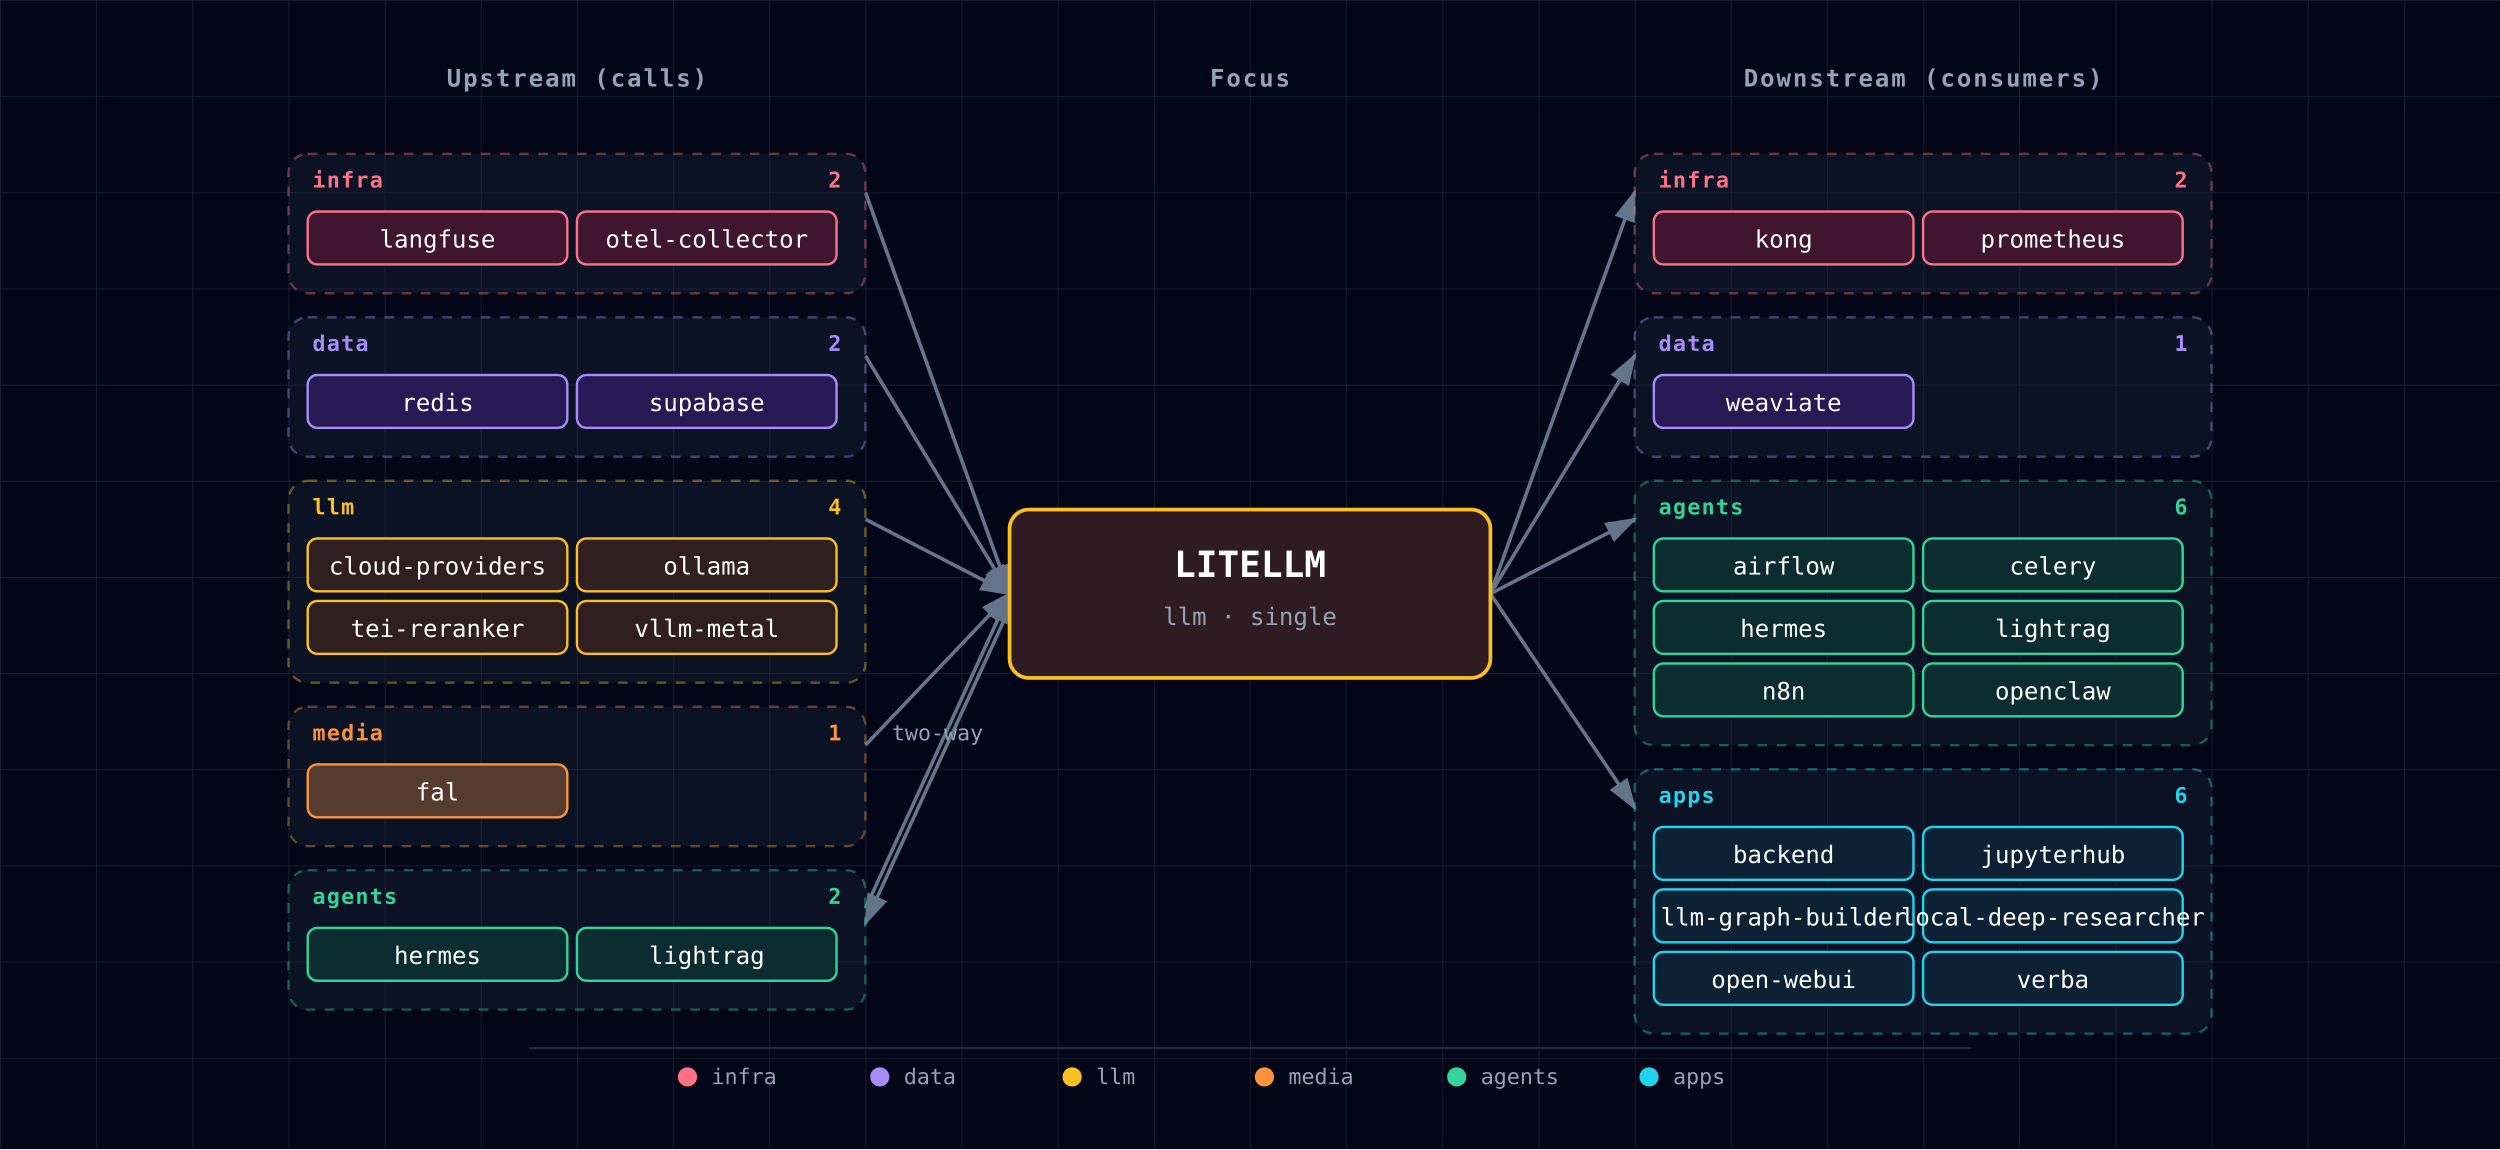
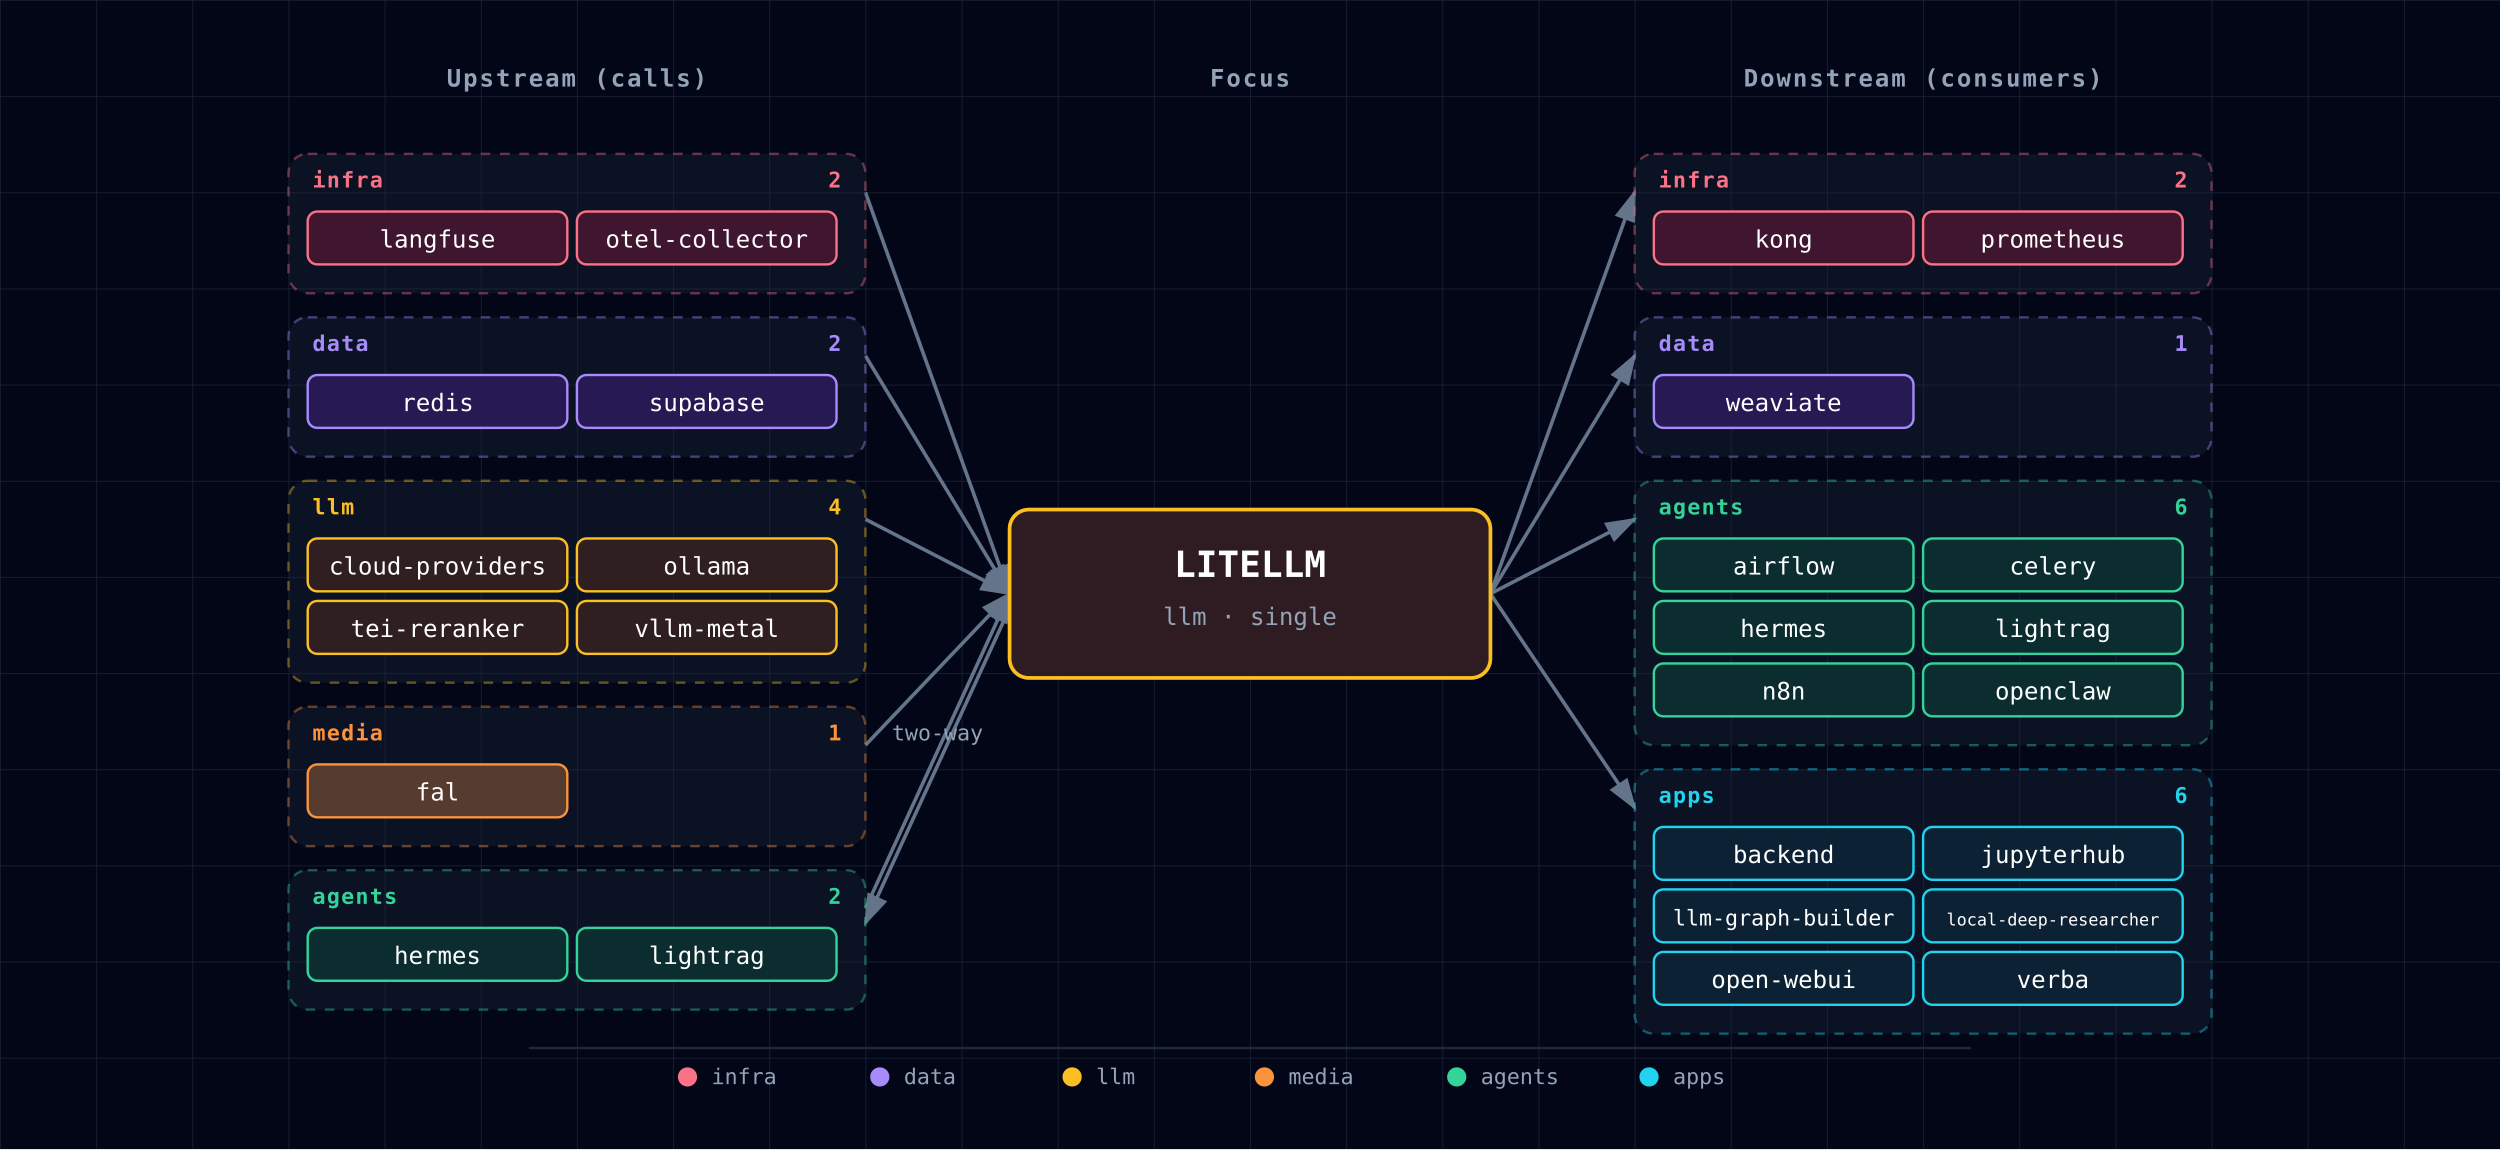
<svg xmlns="http://www.w3.org/2000/svg" viewBox="0 0 1040 478" font-family="'JetBrains Mono', 'Fira Code', Menlo, Consolas, monospace">
  <defs>
    <pattern id="grid" width="40" height="40" patternUnits="userSpaceOnUse">
      <path d="M 40 0 L 0 0 0 40" fill="none" stroke="#1e293b" stroke-width="0.5" />
    </pattern>
    <marker id="arrowhead" markerWidth="9" markerHeight="6" refX="8" refY="3" orient="auto">
      <polygon points="0 0, 9 3, 0 6" fill="#64748b" />
    </marker>
    <filter id="focus-glow" x="-50%" y="-50%" width="200%" height="200%">
      <feGaussianBlur in="SourceAlpha" stdDeviation="6" />
      <feFlood flood-color="#fbbf24" flood-opacity="0.6" />
      <feComposite in2="SourceAlpha" operator="in" />
      <feMerge>
        <feMergeNode />
        <feMergeNode in="SourceGraphic" />
      </feMerge>
    </filter>
  </defs>
  <rect width="1040" height="478" fill="#020617" />
  <rect width="1040" height="478" fill="url(#grid)" />
  <text x="240" y="36" fill="#94a3b8" font-size="10" font-weight="600" text-anchor="middle" letter-spacing="0.08em">Upstream (calls)</text>
  <text x="520" y="36" fill="#94a3b8" font-size="10" font-weight="600" text-anchor="middle" letter-spacing="0.08em">Focus</text>
  <text x="800" y="36" fill="#94a3b8" font-size="10" font-weight="600" text-anchor="middle" letter-spacing="0.08em">Downstream (consumers)</text>
  <line x1="360" y1="80" x2="420" y2="247" stroke="#64748b" stroke-width="1.5" marker-end="url(#arrowhead)" />
  <line x1="360" y1="148" x2="420" y2="247" stroke="#64748b" stroke-width="1.5" marker-end="url(#arrowhead)" />
  <line x1="360" y1="216" x2="420" y2="247" stroke="#64748b" stroke-width="1.5" marker-end="url(#arrowhead)" />
  <line x1="360" y1="310" x2="420" y2="247" stroke="#64748b" stroke-width="1.5" marker-end="url(#arrowhead)" />
  <line x1="360" y1="378" x2="420" y2="247" stroke="#64748b" stroke-width="1.5" marker-end="url(#arrowhead)" />
  <line x1="420" y1="253" x2="360" y2="384" stroke="#64748b" stroke-width="1.5" marker-end="url(#arrowhead)" />
  <text x="390" y="308" fill="#94a3b8" font-size="9" text-anchor="middle">two-way</text>
  <line x1="620" y1="247" x2="680" y2="80" stroke="#64748b" stroke-width="1.5" marker-end="url(#arrowhead)" />
  <line x1="620" y1="247" x2="680" y2="148" stroke="#64748b" stroke-width="1.5" marker-end="url(#arrowhead)" />
  <line x1="620" y1="247" x2="680" y2="216" stroke="#64748b" stroke-width="1.5" marker-end="url(#arrowhead)" />
  <line x1="620" y1="247" x2="680" y2="336" stroke="#64748b" stroke-width="1.5" marker-end="url(#arrowhead)" />
  <g>
    <g class="cluster">
      <rect x="120" y="64" width="240" height="58" rx="8" fill="rgba(30,41,59,0.35)" stroke="#fb7185" stroke-width="1" stroke-dasharray="4,4" stroke-opacity="0.4" />
      <text x="130" y="78" fill="#fb7185" font-size="9" font-weight="700" text-anchor="start" style="letter-spacing:0.06em;text-transform:uppercase;">infra</text>
      <text x="350" y="78" fill="#fb7185" font-size="9" font-weight="600" text-anchor="end">2</text>
    </g>
    <g>
      <rect x="128" y="88" width="108" height="22" rx="4" fill="#0f172a" />
      <rect x="128" y="88" width="108" height="22" rx="4" fill="rgba(136, 19, 55, 0.4)" stroke="#fb7185" stroke-width="1" />
      <text x="182" y="103" fill="white" font-size="10" text-anchor="middle">langfuse</text>
    </g>
    <g>
      <rect x="240" y="88" width="108" height="22" rx="4" fill="#0f172a" />
      <rect x="240" y="88" width="108" height="22" rx="4" fill="rgba(136, 19, 55, 0.4)" stroke="#fb7185" stroke-width="1" />
      <text x="294" y="103" fill="white" font-size="10" text-anchor="middle">otel-collector</text>
    </g>
    <g class="cluster">
      <rect x="120" y="132" width="240" height="58" rx="8" fill="rgba(30,41,59,0.35)" stroke="#a78bfa" stroke-width="1" stroke-dasharray="4,4" stroke-opacity="0.4" />
      <text x="130" y="146" fill="#a78bfa" font-size="9" font-weight="700" text-anchor="start" style="letter-spacing:0.06em;text-transform:uppercase;">data</text>
      <text x="350" y="146" fill="#a78bfa" font-size="9" font-weight="600" text-anchor="end">2</text>
    </g>
    <g>
      <rect x="128" y="156" width="108" height="22" rx="4" fill="#0f172a" />
      <rect x="128" y="156" width="108" height="22" rx="4" fill="rgba(76, 29, 149, 0.4)" stroke="#a78bfa" stroke-width="1" />
      <text x="182" y="171" fill="white" font-size="10" text-anchor="middle">redis</text>
    </g>
    <g>
      <rect x="240" y="156" width="108" height="22" rx="4" fill="#0f172a" />
      <rect x="240" y="156" width="108" height="22" rx="4" fill="rgba(76, 29, 149, 0.4)" stroke="#a78bfa" stroke-width="1" />
      <text x="294" y="171" fill="white" font-size="10" text-anchor="middle">supabase</text>
    </g>
    <g class="cluster">
      <rect x="120" y="200" width="240" height="84" rx="8" fill="rgba(30,41,59,0.35)" stroke="#fbbf24" stroke-width="1" stroke-dasharray="4,4" stroke-opacity="0.4" />
      <text x="130" y="214" fill="#fbbf24" font-size="9" font-weight="700" text-anchor="start" style="letter-spacing:0.06em;text-transform:uppercase;">llm</text>
      <text x="350" y="214" fill="#fbbf24" font-size="9" font-weight="600" text-anchor="end">4</text>
    </g>
    <g>
      <rect x="128" y="224" width="108" height="22" rx="4" fill="#0f172a" />
      <rect x="128" y="224" width="108" height="22" rx="4" fill="rgba(120, 53, 15, 0.3)" stroke="#fbbf24" stroke-width="1" />
      <text x="182" y="239" fill="white" font-size="10" text-anchor="middle">cloud-providers</text>
    </g>
    <g>
      <rect x="240" y="224" width="108" height="22" rx="4" fill="#0f172a" />
      <rect x="240" y="224" width="108" height="22" rx="4" fill="rgba(120, 53, 15, 0.3)" stroke="#fbbf24" stroke-width="1" />
      <text x="294" y="239" fill="white" font-size="10" text-anchor="middle">ollama</text>
    </g>
    <g>
      <rect x="128" y="250" width="108" height="22" rx="4" fill="#0f172a" />
      <rect x="128" y="250" width="108" height="22" rx="4" fill="rgba(120, 53, 15, 0.3)" stroke="#fbbf24" stroke-width="1" />
      <text x="182" y="265" fill="white" font-size="10" text-anchor="middle">tei-reranker</text>
    </g>
    <g>
      <rect x="240" y="250" width="108" height="22" rx="4" fill="#0f172a" />
      <rect x="240" y="250" width="108" height="22" rx="4" fill="rgba(120, 53, 15, 0.3)" stroke="#fbbf24" stroke-width="1" />
      <text x="294" y="265" fill="white" font-size="10" text-anchor="middle">vllm-metal</text>
    </g>
    <g class="cluster">
      <rect x="120" y="294" width="240" height="58" rx="8" fill="rgba(30,41,59,0.35)" stroke="#fb923c" stroke-width="1" stroke-dasharray="4,4" stroke-opacity="0.4" />
      <text x="130" y="308" fill="#fb923c" font-size="9" font-weight="700" text-anchor="start" style="letter-spacing:0.06em;text-transform:uppercase;">media</text>
      <text x="350" y="308" fill="#fb923c" font-size="9" font-weight="600" text-anchor="end">1</text>
    </g>
    <g>
      <rect x="128" y="318" width="108" height="22" rx="4" fill="#0f172a" />
      <rect x="128" y="318" width="108" height="22" rx="4" fill="rgba(251, 146, 60, 0.3)" stroke="#fb923c" stroke-width="1" />
      <text x="182" y="333" fill="white" font-size="10" text-anchor="middle">fal</text>
    </g>
    <g class="cluster">
      <rect x="120" y="362" width="240" height="58" rx="8" fill="rgba(30,41,59,0.35)" stroke="#34d399" stroke-width="1" stroke-dasharray="4,4" stroke-opacity="0.4" />
      <text x="130" y="376" fill="#34d399" font-size="9" font-weight="700" text-anchor="start" style="letter-spacing:0.06em;text-transform:uppercase;">agents</text>
      <text x="350" y="376" fill="#34d399" font-size="9" font-weight="600" text-anchor="end">2</text>
    </g>
    <g>
      <rect x="128" y="386" width="108" height="22" rx="4" fill="#0f172a" />
      <rect x="128" y="386" width="108" height="22" rx="4" fill="rgba(6, 78, 59, 0.4)" stroke="#34d399" stroke-width="1" />
      <text x="182" y="401" fill="white" font-size="10" text-anchor="middle">hermes</text>
    </g>
    <g>
      <rect x="240" y="386" width="108" height="22" rx="4" fill="#0f172a" />
      <rect x="240" y="386" width="108" height="22" rx="4" fill="rgba(6, 78, 59, 0.4)" stroke="#34d399" stroke-width="1" />
      <text x="294" y="401" fill="white" font-size="10" text-anchor="middle">lightrag</text>
    </g>
  </g>
  <g>
    <g class="cluster">
      <rect x="680" y="64" width="240" height="58" rx="8" fill="rgba(30,41,59,0.35)" stroke="#fb7185" stroke-width="1" stroke-dasharray="4,4" stroke-opacity="0.4" />
      <text x="690" y="78" fill="#fb7185" font-size="9" font-weight="700" text-anchor="start" style="letter-spacing:0.06em;text-transform:uppercase;">infra</text>
      <text x="910" y="78" fill="#fb7185" font-size="9" font-weight="600" text-anchor="end">2</text>
    </g>
    <g>
      <rect x="688" y="88" width="108" height="22" rx="4" fill="#0f172a" />
      <rect x="688" y="88" width="108" height="22" rx="4" fill="rgba(136, 19, 55, 0.4)" stroke="#fb7185" stroke-width="1" />
      <text x="742" y="103" fill="white" font-size="10" text-anchor="middle">kong</text>
    </g>
    <g>
      <rect x="800" y="88" width="108" height="22" rx="4" fill="#0f172a" />
      <rect x="800" y="88" width="108" height="22" rx="4" fill="rgba(136, 19, 55, 0.4)" stroke="#fb7185" stroke-width="1" />
      <text x="854" y="103" fill="white" font-size="10" text-anchor="middle">prometheus</text>
    </g>
    <g class="cluster">
      <rect x="680" y="132" width="240" height="58" rx="8" fill="rgba(30,41,59,0.35)" stroke="#a78bfa" stroke-width="1" stroke-dasharray="4,4" stroke-opacity="0.4" />
      <text x="690" y="146" fill="#a78bfa" font-size="9" font-weight="700" text-anchor="start" style="letter-spacing:0.06em;text-transform:uppercase;">data</text>
      <text x="910" y="146" fill="#a78bfa" font-size="9" font-weight="600" text-anchor="end">1</text>
    </g>
    <g>
      <rect x="688" y="156" width="108" height="22" rx="4" fill="#0f172a" />
      <rect x="688" y="156" width="108" height="22" rx="4" fill="rgba(76, 29, 149, 0.4)" stroke="#a78bfa" stroke-width="1" />
      <text x="742" y="171" fill="white" font-size="10" text-anchor="middle">weaviate</text>
    </g>
    <g class="cluster">
      <rect x="680" y="200" width="240" height="110" rx="8" fill="rgba(30,41,59,0.35)" stroke="#34d399" stroke-width="1" stroke-dasharray="4,4" stroke-opacity="0.4" />
      <text x="690" y="214" fill="#34d399" font-size="9" font-weight="700" text-anchor="start" style="letter-spacing:0.06em;text-transform:uppercase;">agents</text>
      <text x="910" y="214" fill="#34d399" font-size="9" font-weight="600" text-anchor="end">6</text>
    </g>
    <g>
      <rect x="688" y="224" width="108" height="22" rx="4" fill="#0f172a" />
      <rect x="688" y="224" width="108" height="22" rx="4" fill="rgba(6, 78, 59, 0.4)" stroke="#34d399" stroke-width="1" />
      <text x="742" y="239" fill="white" font-size="10" text-anchor="middle">airflow</text>
    </g>
    <g>
      <rect x="800" y="224" width="108" height="22" rx="4" fill="#0f172a" />
      <rect x="800" y="224" width="108" height="22" rx="4" fill="rgba(6, 78, 59, 0.4)" stroke="#34d399" stroke-width="1" />
      <text x="854" y="239" fill="white" font-size="10" text-anchor="middle">celery</text>
    </g>
    <g>
      <rect x="688" y="250" width="108" height="22" rx="4" fill="#0f172a" />
      <rect x="688" y="250" width="108" height="22" rx="4" fill="rgba(6, 78, 59, 0.4)" stroke="#34d399" stroke-width="1" />
      <text x="742" y="265" fill="white" font-size="10" text-anchor="middle">hermes</text>
    </g>
    <g>
      <rect x="800" y="250" width="108" height="22" rx="4" fill="#0f172a" />
      <rect x="800" y="250" width="108" height="22" rx="4" fill="rgba(6, 78, 59, 0.4)" stroke="#34d399" stroke-width="1" />
      <text x="854" y="265" fill="white" font-size="10" text-anchor="middle">lightrag</text>
    </g>
    <g>
      <rect x="688" y="276" width="108" height="22" rx="4" fill="#0f172a" />
      <rect x="688" y="276" width="108" height="22" rx="4" fill="rgba(6, 78, 59, 0.4)" stroke="#34d399" stroke-width="1" />
      <text x="742" y="291" fill="white" font-size="10" text-anchor="middle">n8n</text>
    </g>
    <g>
      <rect x="800" y="276" width="108" height="22" rx="4" fill="#0f172a" />
      <rect x="800" y="276" width="108" height="22" rx="4" fill="rgba(6, 78, 59, 0.4)" stroke="#34d399" stroke-width="1" />
      <text x="854" y="291" fill="white" font-size="10" text-anchor="middle">openclaw</text>
    </g>
    <g class="cluster">
      <rect x="680" y="320" width="240" height="110" rx="8" fill="rgba(30,41,59,0.35)" stroke="#22d3ee" stroke-width="1" stroke-dasharray="4,4" stroke-opacity="0.4" />
      <text x="690" y="334" fill="#22d3ee" font-size="9" font-weight="700" text-anchor="start" style="letter-spacing:0.06em;text-transform:uppercase;">apps</text>
      <text x="910" y="334" fill="#22d3ee" font-size="9" font-weight="600" text-anchor="end">6</text>
    </g>
    <g>
      <rect x="688" y="344" width="108" height="22" rx="4" fill="#0f172a" />
      <rect x="688" y="344" width="108" height="22" rx="4" fill="rgba(8, 51, 68, 0.4)" stroke="#22d3ee" stroke-width="1" />
      <text x="742" y="359" fill="white" font-size="10" text-anchor="middle">backend</text>
    </g>
    <g>
      <rect x="800" y="344" width="108" height="22" rx="4" fill="#0f172a" />
      <rect x="800" y="344" width="108" height="22" rx="4" fill="rgba(8, 51, 68, 0.4)" stroke="#22d3ee" stroke-width="1" />
      <text x="854" y="359" fill="white" font-size="10" text-anchor="middle">jupyterhub</text>
    </g>
    <g>
      <rect x="688" y="370" width="108" height="22" rx="4" fill="#0f172a" />
      <rect x="688" y="370" width="108" height="22" rx="4" fill="rgba(8, 51, 68, 0.4)" stroke="#22d3ee" stroke-width="1" />
-       <text x="742" y="385" fill="white" font-size="10" text-anchor="middle">llm-graph-builder</text>
+       <text x="742" y="385" fill="white" font-size="9" text-anchor="middle">llm-graph-builder</text>
    </g>
    <g>
      <rect x="800" y="370" width="108" height="22" rx="4" fill="#0f172a" />
      <rect x="800" y="370" width="108" height="22" rx="4" fill="rgba(8, 51, 68, 0.4)" stroke="#22d3ee" stroke-width="1" />
-       <text x="854" y="385" fill="white" font-size="10" text-anchor="middle">local-deep-researcher</text>
+       <text x="854" y="385" fill="white" font-size="7" text-anchor="middle">local-deep-researcher</text>
    </g>
    <g>
      <rect x="688" y="396" width="108" height="22" rx="4" fill="#0f172a" />
      <rect x="688" y="396" width="108" height="22" rx="4" fill="rgba(8, 51, 68, 0.4)" stroke="#22d3ee" stroke-width="1" />
      <text x="742" y="411" fill="white" font-size="10" text-anchor="middle">open-webui</text>
    </g>
    <g>
      <rect x="800" y="396" width="108" height="22" rx="4" fill="#0f172a" />
      <rect x="800" y="396" width="108" height="22" rx="4" fill="rgba(8, 51, 68, 0.4)" stroke="#22d3ee" stroke-width="1" />
      <text x="854" y="411" fill="white" font-size="10" text-anchor="middle">verba</text>
    </g>
  </g>
  <g class="focus" filter="url(#focus-glow)">
    <rect x="420" y="212" width="200" height="70" rx="8" fill="#0f172a" />
    <rect x="420" y="212" width="200" height="70" rx="8" fill="rgba(120, 53, 15, 0.3)" stroke="#fbbf24" stroke-width="1.5" />
    <text x="520" y="240" fill="white" font-size="15" font-weight="700" text-anchor="middle">LITELLM</text>
    <text x="520" y="260" fill="#94a3b8" font-size="10" text-anchor="middle">llm · single</text>
  </g>
  <g class="legend">
    <line x1="220" y1="436" x2="820" y2="436" stroke="#1e293b" stroke-width="1" />
    <circle cx="286" cy="448" r="4" fill="#fb7185" />
    <text x="296" y="451" fill="#94a3b8" font-size="9" font-weight="400" text-anchor="start">infra</text>
    <circle cx="366" cy="448" r="4" fill="#a78bfa" />
    <text x="376" y="451" fill="#94a3b8" font-size="9" font-weight="400" text-anchor="start">data</text>
    <circle cx="446" cy="448" r="4" fill="#fbbf24" />
    <text x="456" y="451" fill="#94a3b8" font-size="9" font-weight="400" text-anchor="start">llm</text>
    <circle cx="526" cy="448" r="4" fill="#fb923c" />
    <text x="536" y="451" fill="#94a3b8" font-size="9" font-weight="400" text-anchor="start">media</text>
    <circle cx="606" cy="448" r="4" fill="#34d399" />
    <text x="616" y="451" fill="#94a3b8" font-size="9" font-weight="400" text-anchor="start">agents</text>
    <circle cx="686" cy="448" r="4" fill="#22d3ee" />
    <text x="696" y="451" fill="#94a3b8" font-size="9" font-weight="400" text-anchor="start">apps</text>
  </g>
</svg>
